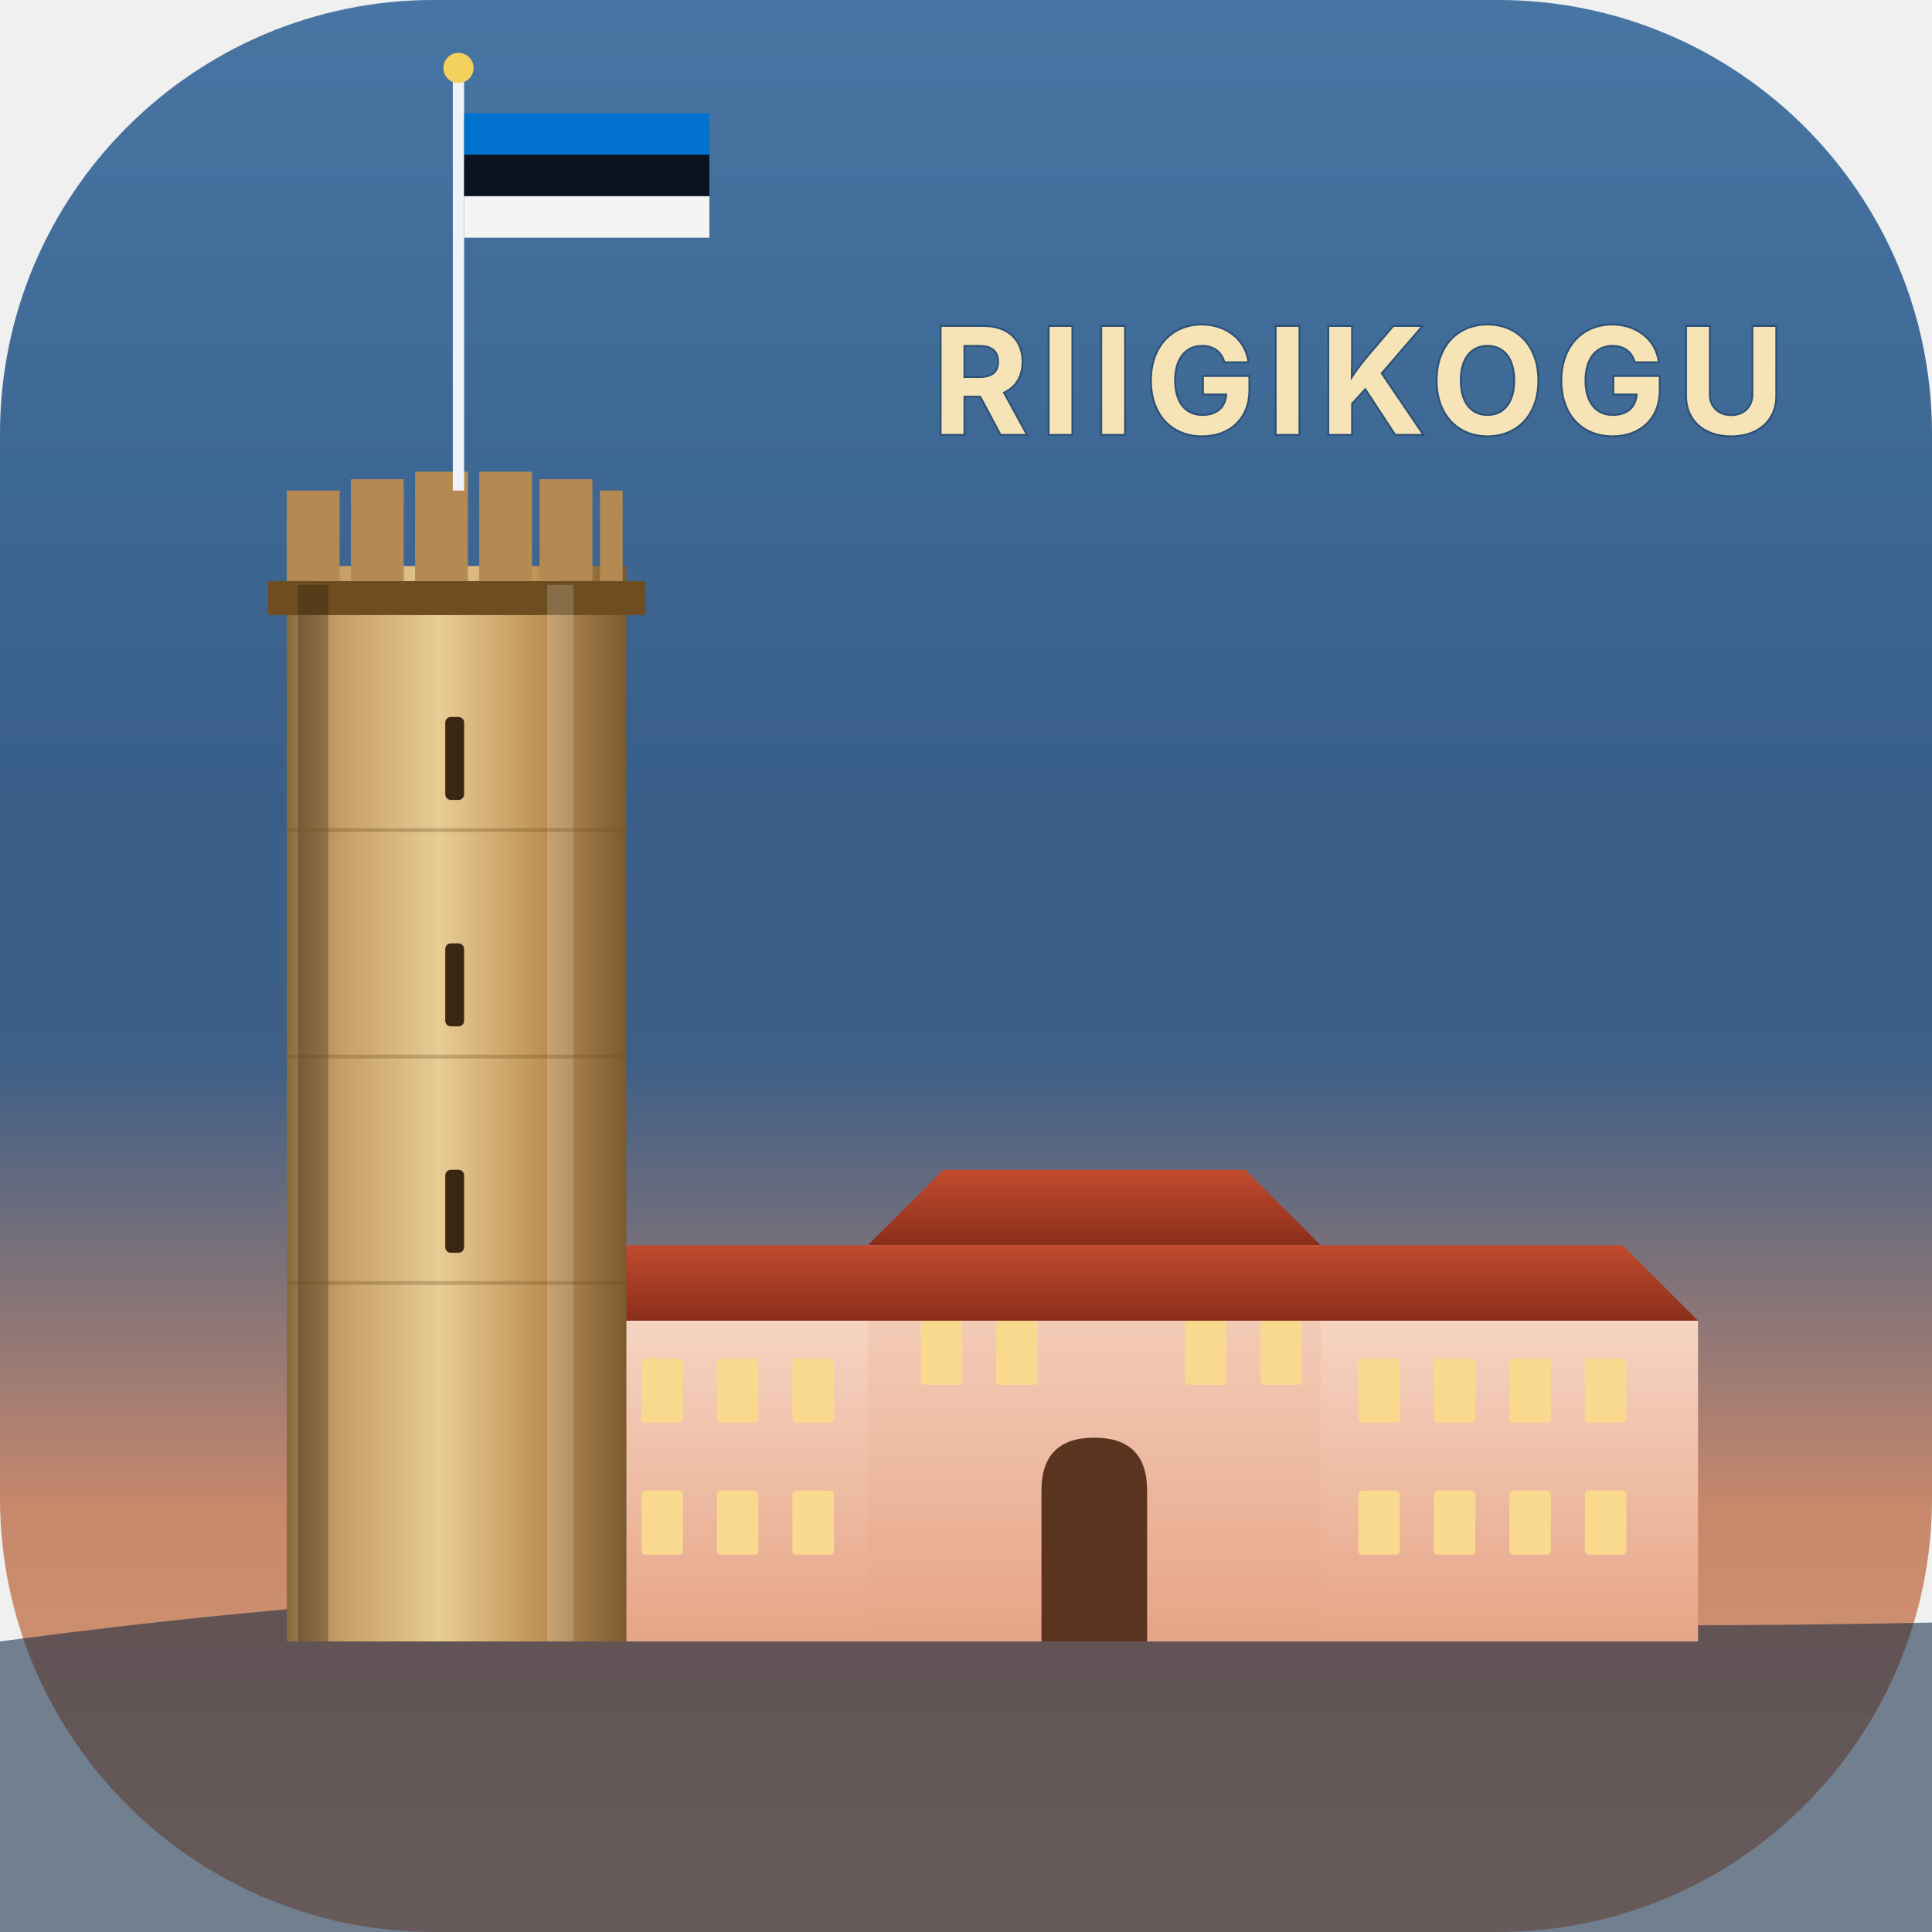
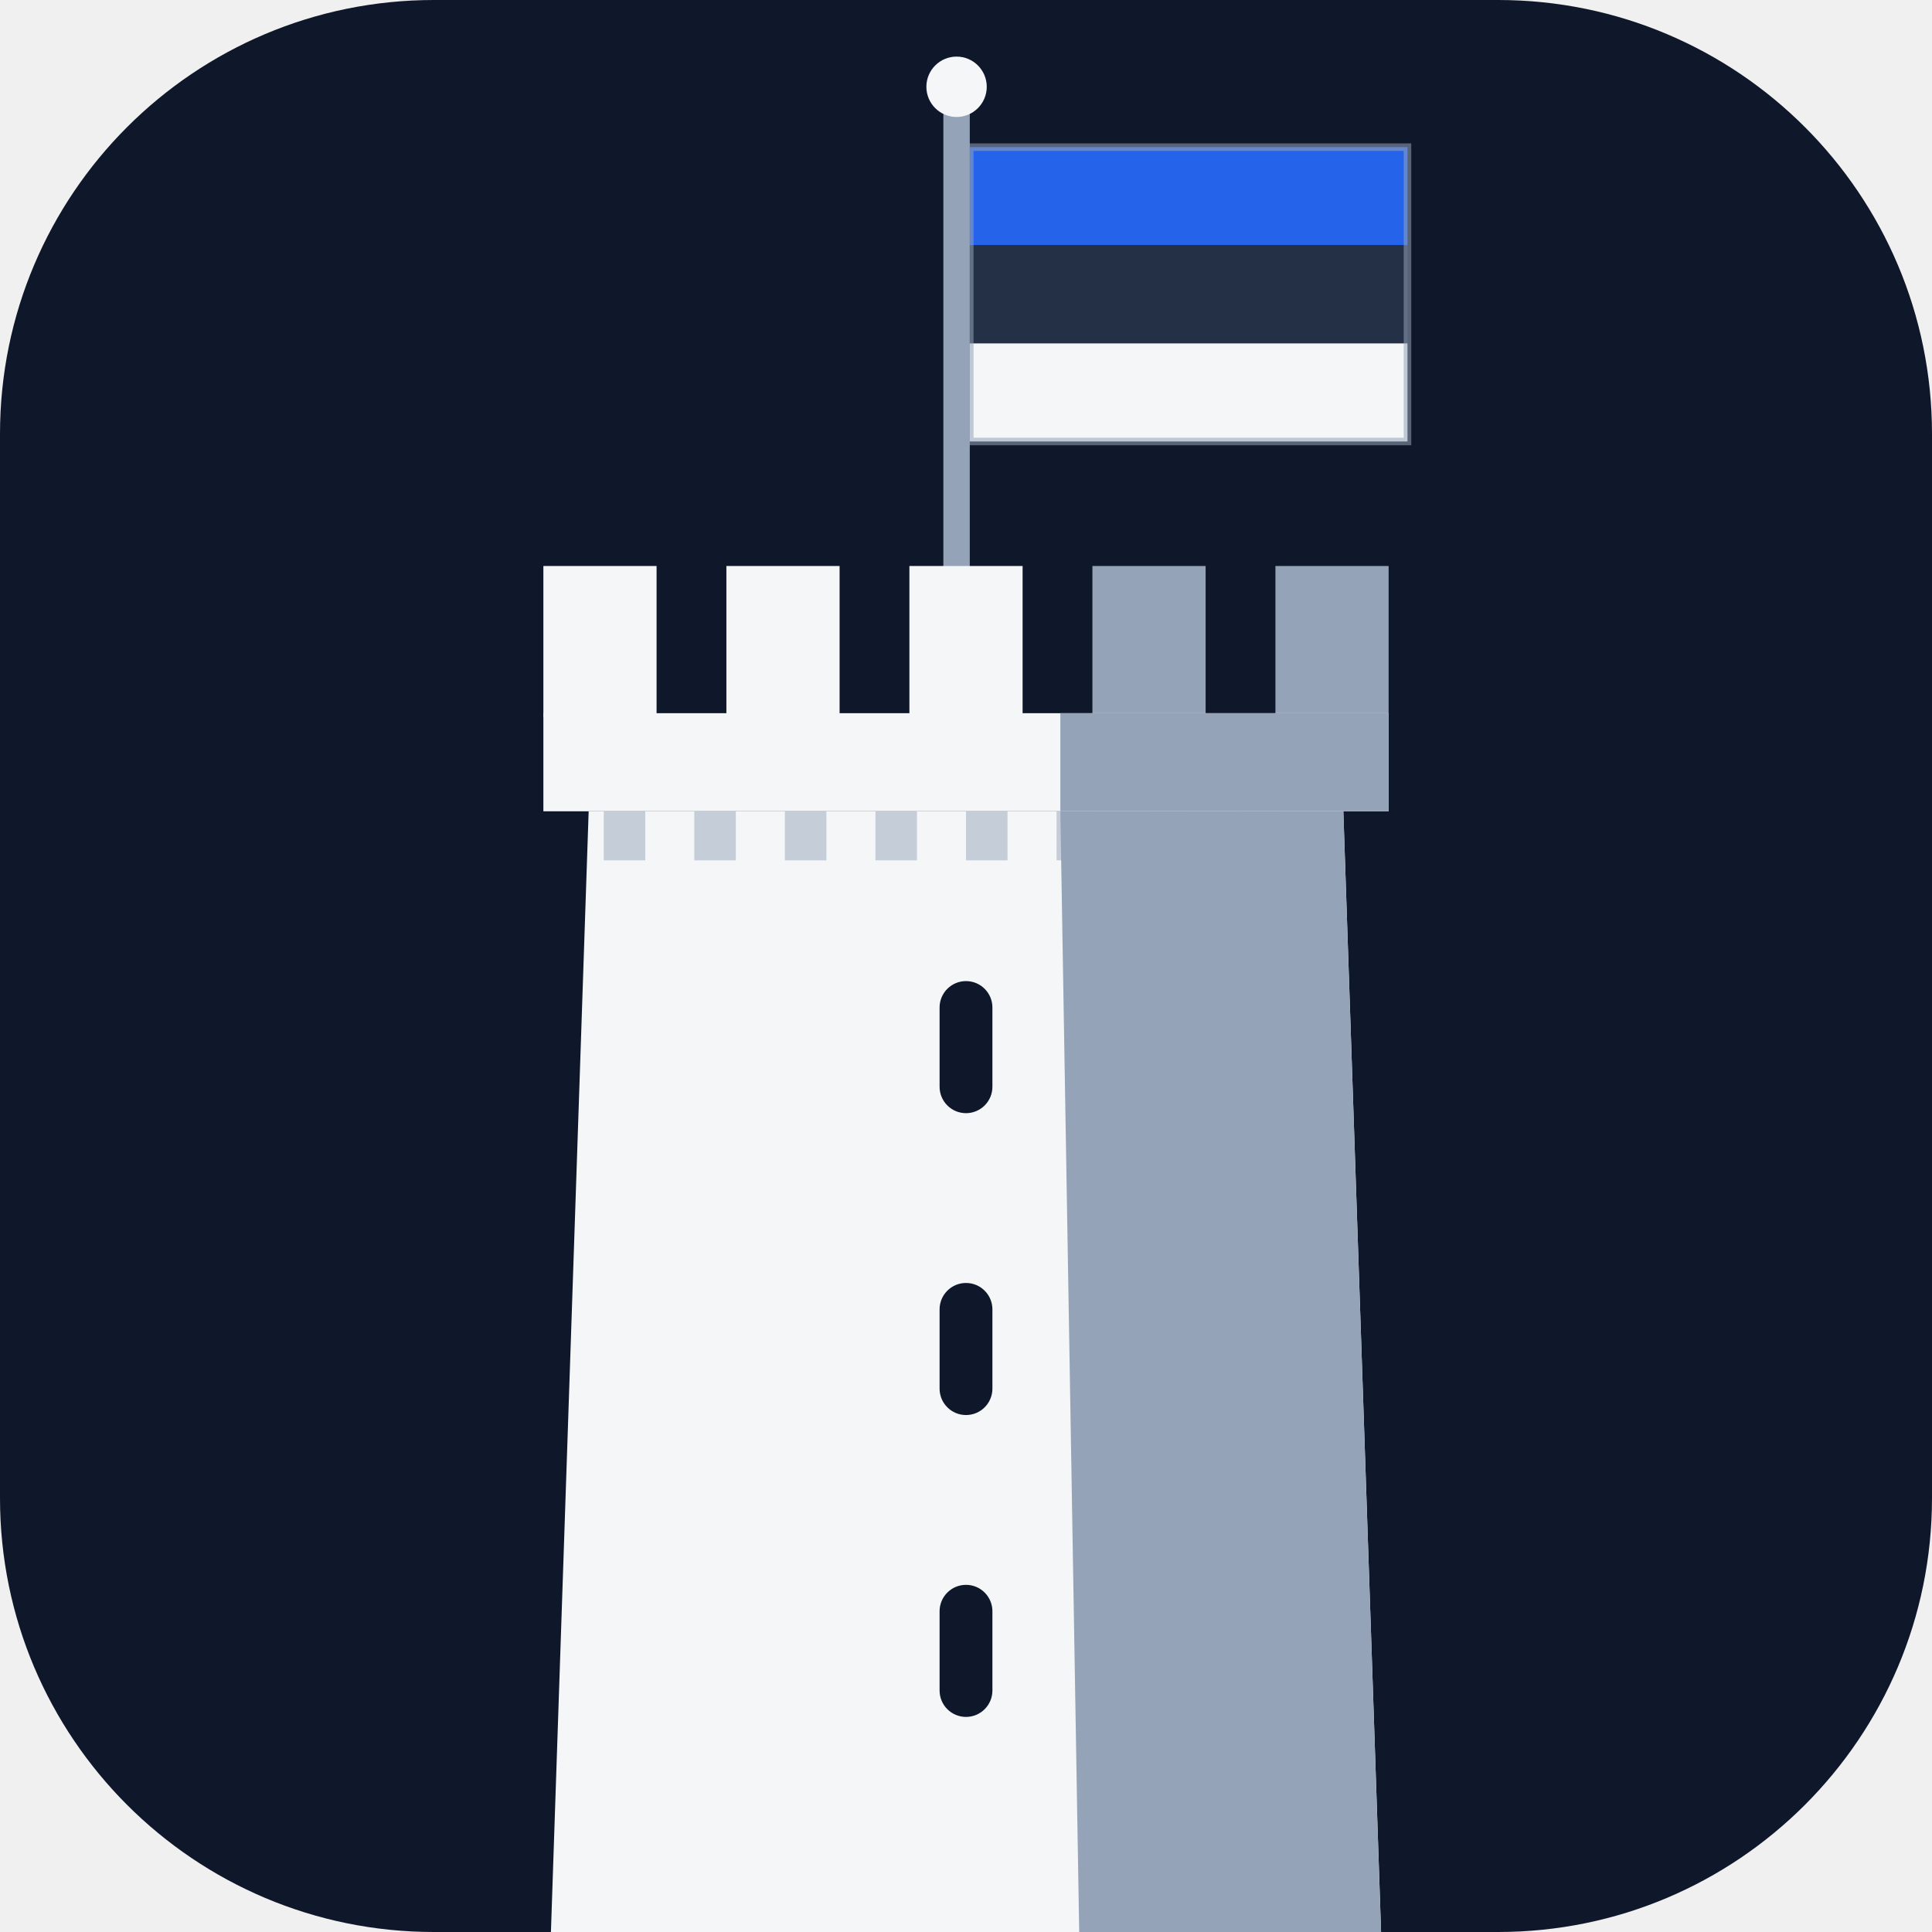
- <svg xmlns="http://www.w3.org/2000/svg" viewBox="0 0 1024 1024" width="1024" height="1024">
+ <svg xmlns="http://www.w3.org/2000/svg" viewBox="0 0 1024 1024" width="1024" height="1024" role="img" aria-label="XV Riigikogu">
  <defs>
-     <linearGradient id="rkBg" x1="0" y1="0" x2="0" y2="1">
-       <stop offset="0" stop-color="#2A5F94" />
-       <stop offset=".55" stop-color="#3E5F86" />
-       <stop offset=".78" stop-color="#C8886B" />
-       <stop offset="1" stop-color="#D4A079" />
-     </linearGradient>
-     <linearGradient id="rkSheen" x1="0" y1="0" x2="0" y2="1">
-       <stop offset="0" stop-color="#ffffff" stop-opacity=".14" />
-       <stop offset=".4" stop-color="#ffffff" stop-opacity="0" />
-     </linearGradient>
-     <linearGradient id="rkStone" x1="0" y1="0" x2="1" y2="0">
-       <stop offset="0" stop-color="#8A6A3E" />
-       <stop offset=".15" stop-color="#C49C63" />
-       <stop offset=".45" stop-color="#E8CC94" />
-       <stop offset=".75" stop-color="#BE9155" />
-       <stop offset="1" stop-color="#7A5A30" />
-     </linearGradient>
-     <linearGradient id="rkPalace" x1="0" y1="0" x2="0" y2="1">
-       <stop offset="0" stop-color="#F6D4C2" />
-       <stop offset="1" stop-color="#E6A487" />
-     </linearGradient>
-     <linearGradient id="rkRoof" x1="0" y1="0" x2="0" y2="1">
-       <stop offset="0" stop-color="#C14B2E" />
-       <stop offset="1" stop-color="#8A2E1A" />
-     </linearGradient>
+     <clipPath id="squircle">
+       <rect x="0" y="0" width="1024" height="1024" rx="230" ry="230" />
+     </clipPath>
  </defs>
-   <rect x="0" y="0" width="1024" height="1024" rx="230" ry="230" fill="url(#rkBg)" />
-   <rect x="0" y="0" width="1024" height="1024" rx="230" ry="230" fill="url(#rkSheen)" />
-   <path d="M 0 870 Q 300 830 512 848 T 1024 860 L 1024 1024 L 0 1024 Z" fill="#0B2340" opacity=".55" />
-   <rect x="260" y="700" width="640" height="170" fill="url(#rkPalace)" />
-   <rect x="460" y="660" width="240" height="210" fill="url(#rkPalace)" />
-   <path d="M 460 660 Q 580 600 700 660 L 700 680 L 460 680 Z" fill="url(#rkPalace)" />
-   <path d="M 260 700 L 300 660 L 860 660 L 900 700 Z" fill="url(#rkRoof)" />
-   <path d="M 460 660 L 500 620 L 660 620 L 700 660 Z" fill="url(#rkRoof)" />
-   <path d="M 552 870 L 552 790 Q 552 762 580 762 Q 608 762 608 790 L 608 870 Z" fill="#5B3420" />
-   <g fill="#F9D98E">
-     <rect x="300" y="720" width="22" height="34" rx="2" />
-     <rect x="340" y="720" width="22" height="34" rx="2" />
-     <rect x="380" y="720" width="22" height="34" rx="2" />
-     <rect x="420" y="720" width="22" height="34" rx="2" />
-     <rect x="720" y="720" width="22" height="34" rx="2" />
-     <rect x="760" y="720" width="22" height="34" rx="2" />
-     <rect x="800" y="720" width="22" height="34" rx="2" />
-     <rect x="840" y="720" width="22" height="34" rx="2" />
-     <rect x="300" y="790" width="22" height="34" rx="2" />
-     <rect x="340" y="790" width="22" height="34" rx="2" />
-     <rect x="380" y="790" width="22" height="34" rx="2" />
-     <rect x="420" y="790" width="22" height="34" rx="2" />
-     <rect x="720" y="790" width="22" height="34" rx="2" />
-     <rect x="760" y="790" width="22" height="34" rx="2" />
-     <rect x="800" y="790" width="22" height="34" rx="2" />
-     <rect x="840" y="790" width="22" height="34" rx="2" />
-     <rect x="488" y="700" width="22" height="34" rx="2" />
-     <rect x="528" y="700" width="22" height="34" rx="2" />
-     <rect x="628" y="700" width="22" height="34" rx="2" />
-     <rect x="668" y="700" width="22" height="34" rx="2" />
+   <g clip-path="url(#squircle)">
+     <rect width="1024" height="1024" fill="#0f172a" />
+     <rect x="500" y="54" width="14" height="250" fill="#94a3b8" />
+     <circle cx="507" cy="46" r="16" fill="#f4f6f8" />
+     <rect x="514" y="78" width="232" height="52" fill="#2563eb" />
+     <rect x="514" y="130" width="232" height="52" fill="#233046" />
+     <rect x="514" y="182" width="232" height="52" fill="#f4f6f8" />
+     <rect x="514" y="78" width="232" height="156" fill="none" stroke="#94a3b8" stroke-width="4" opacity=".55" />
+     <g fill="#f4f6f8">
+       <rect x="288" y="300" width="60" height="80" />
+       <rect x="385" y="300" width="60" height="80" />
+       <rect x="482" y="300" width="60" height="80" />
+     </g>
+     <g fill="#94a3b8">
+       <rect x="579" y="300" width="60" height="80" />
+       <rect x="676" y="300" width="60" height="80" />
+     </g>
+     <rect x="288" y="378" width="448" height="52" fill="#f4f6f8" />
+     <rect x="562" y="378" width="174" height="52" fill="#94a3b8" />
+     <path d="M312 430 H712 L732 1024 H292 Z" fill="#f4f6f8" />
+     <path d="M562 430 H712 L732 1024 H572 Z" fill="#94a3b8" />
+     <g fill="#94a3b8" opacity=".5">
+       <rect x="320" y="430" width="22" height="26" />
+       <rect x="368" y="430" width="22" height="26" />
+       <rect x="416" y="430" width="22" height="26" />
+       <rect x="464" y="430" width="22" height="26" />
+       <rect x="512" y="430" width="22" height="26" />
+       <rect x="560" y="430" width="22" height="26" />
+       <rect x="608" y="430" width="22" height="26" />
+       <rect x="656" y="430" width="22" height="26" />
+     </g>
+     <g fill="#0f172a">
+       <rect x="498" y="520" width="28" height="70" rx="14" />
+       <rect x="498" y="680" width="28" height="70" rx="14" />
+       <rect x="498" y="840" width="28" height="70" rx="14" />
+     </g>
  </g>
-   <rect x="152" y="300" width="180" height="570" fill="url(#rkStone)" />
-   <g fill="#B48A52">
-     <rect x="152" y="260" width="28" height="48" />
-     <rect x="186" y="254" width="28" height="54" />
-     <rect x="220" y="250" width="28" height="58" />
-     <rect x="254" y="250" width="28" height="58" />
-     <rect x="286" y="254" width="28" height="54" />
-     <rect x="318" y="260" width="12" height="48" />
-   </g>
-   <rect x="142" y="308" width="200" height="18" fill="#6E4E20" />
-   <rect x="240" y="40" width="6" height="220" fill="#EEF3F9" />
-   <circle cx="243" cy="36" r="8" fill="#F4D15C" />
-   <rect x="246" y="60" width="130" height="22" fill="#0072CE" />
-   <rect x="246" y="82" width="130" height="22" fill="#0B1220" />
-   <rect x="246" y="104" width="130" height="22" fill="#F4F4F2" />
-   <g fill="#3A2614">
-     <rect x="236" y="380" width="10" height="44" rx="3" />
-     <rect x="236" y="500" width="10" height="44" rx="3" />
-     <rect x="236" y="620" width="10" height="44" rx="3" />
-   </g>
-   <rect x="290" y="310" width="14" height="560" fill="#fff" opacity=".18" />
-   <rect x="158" y="310" width="16" height="560" fill="#000" opacity=".22" />
-   <g stroke="#6E4E20" stroke-width="2" opacity=".32">
-     <line x1="152" y1="440" x2="332" y2="440" />
-     <line x1="152" y1="560" x2="332" y2="560" />
-     <line x1="152" y1="680" x2="332" y2="680" />
-   </g>
-   <text x="720" y="230" text-anchor="middle" fill="#F6E4B7" font-family="Inter, sans-serif" font-weight="700" font-size="78" letter-spacing="6" style="paint-order:stroke;stroke:rgba(11,35,64,.35);stroke-width:2">RIIGIKOGU</text>
</svg>
